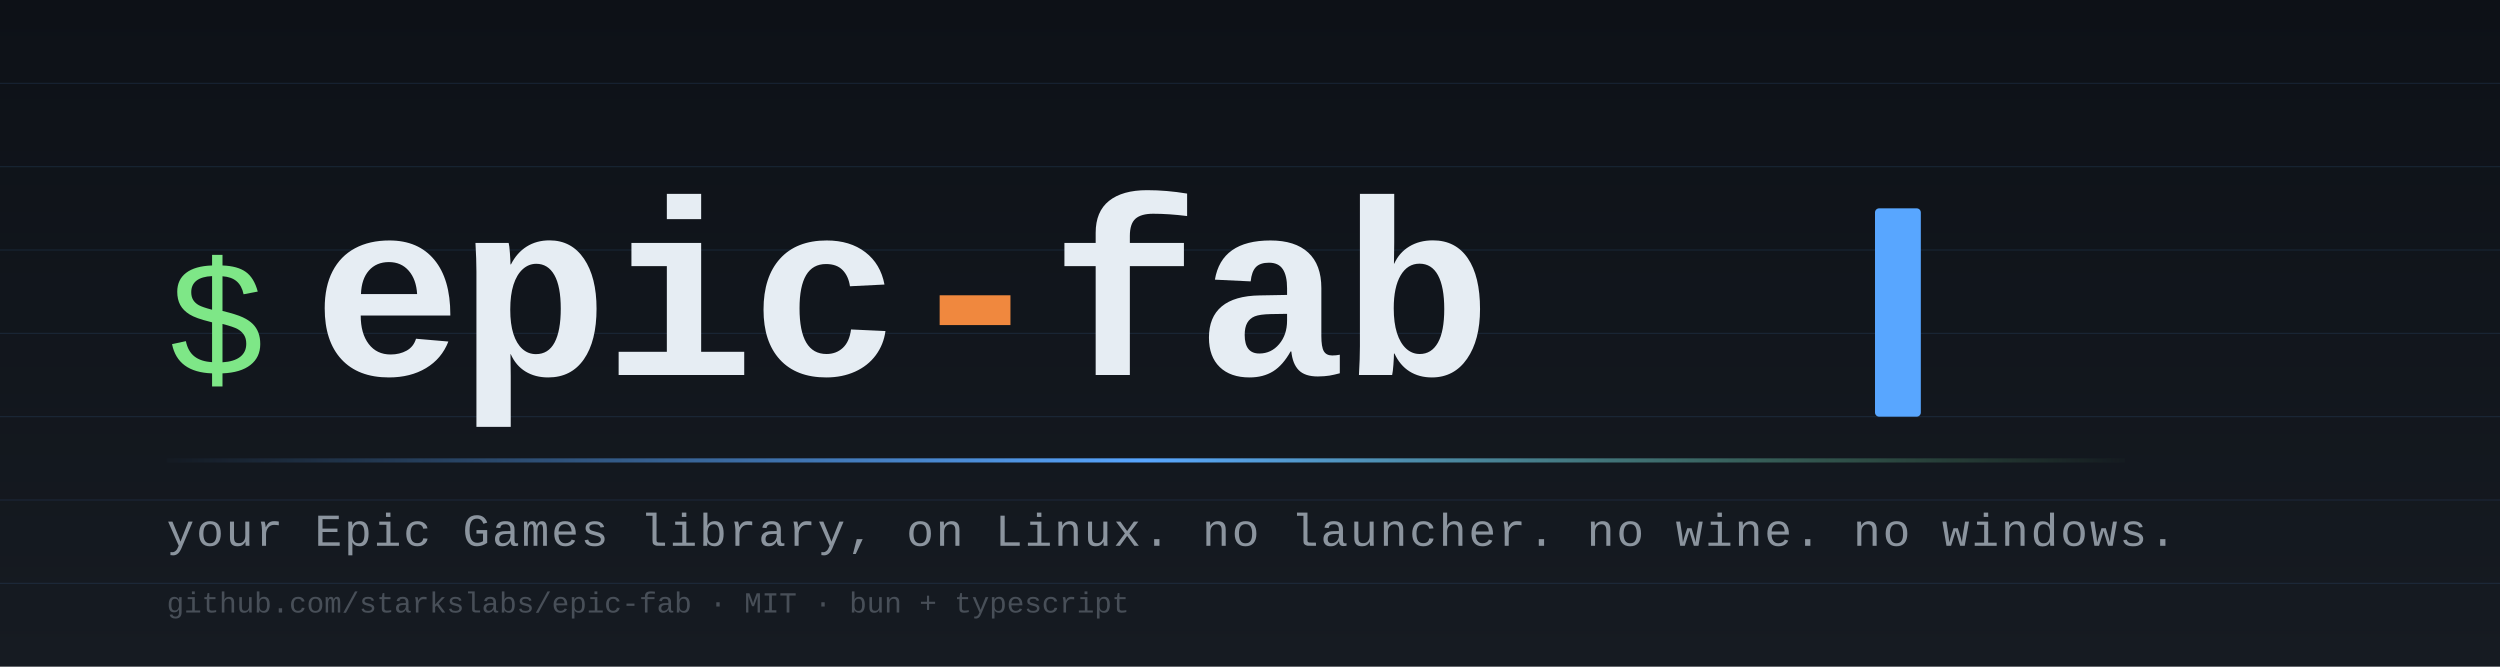
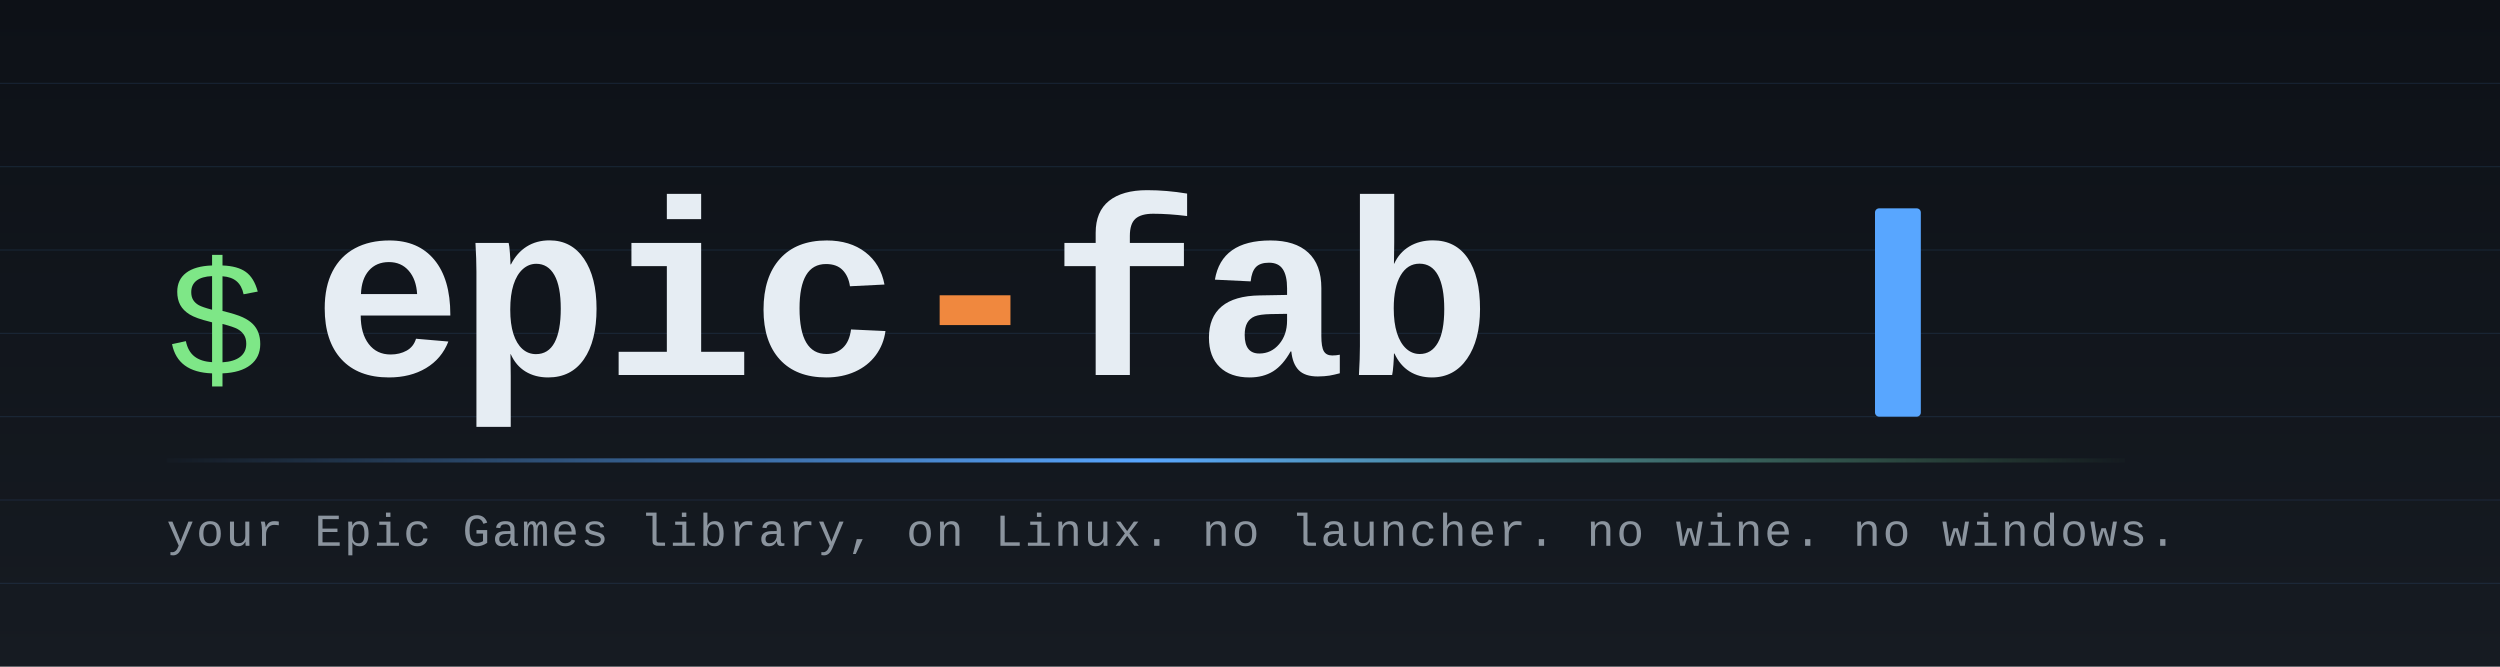
<svg xmlns="http://www.w3.org/2000/svg" viewBox="0 0 1200 320" role="img" aria-label="epic-fab — your Epic library, on Linux">
  <defs>
    <linearGradient id="bg" x1="0" y1="0" x2="0" y2="1">
      <stop offset="0%" stop-color="#0d1117" />
      <stop offset="100%" stop-color="#161b22" />
    </linearGradient>
    <linearGradient id="accentLine" x1="0" y1="0" x2="1" y2="0">
      <stop offset="0%" stop-color="#58a6ff" stop-opacity="0" />
      <stop offset="50%" stop-color="#58a6ff" stop-opacity="1" />
      <stop offset="100%" stop-color="#7ee787" stop-opacity="0" />
    </linearGradient>
    <style>
      .mono { font-family: "JetBrains Mono", "Fira Code", "SF Mono", Menlo, Monaco, "Courier New", monospace; }
      .word { font-weight: 700; font-size: 120px; letter-spacing: -2px; }
      .dash { fill: #f0883e; }
      .tag  { font-size: 22px; fill: #8b949e; letter-spacing: 1px; }
      .prompt { fill: #7ee787; font-size: 80px; }
      .cursor { fill: #58a6ff; }
      @keyframes blink { 50% { opacity: 0; } }
      .blink { animation: blink 1.06s steps(1) infinite; }
    </style>
  </defs>
  <rect width="1200" height="320" fill="url(#bg)" />
  <g opacity="0.12">
    <line x1="0" y1="40" x2="1200" y2="40" stroke="#58a6ff" stroke-width="0.5" />
    <line x1="0" y1="80" x2="1200" y2="80" stroke="#58a6ff" stroke-width="0.5" />
    <line x1="0" y1="120" x2="1200" y2="120" stroke="#58a6ff" stroke-width="0.5" />
    <line x1="0" y1="160" x2="1200" y2="160" stroke="#58a6ff" stroke-width="0.5" />
    <line x1="0" y1="200" x2="1200" y2="200" stroke="#58a6ff" stroke-width="0.5" />
    <line x1="0" y1="240" x2="1200" y2="240" stroke="#58a6ff" stroke-width="0.5" />
    <line x1="0" y1="280" x2="1200" y2="280" stroke="#58a6ff" stroke-width="0.5" />
  </g>
  <text x="80" y="180" class="mono prompt">$</text>
  <text x="150" y="180" class="mono word" fill="#e6edf3">epic<tspan class="dash">-</tspan>fab</text>
  <rect class="cursor blink" x="900" y="100" width="22" height="100" rx="2" />
  <rect x="80" y="220" width="940" height="2" fill="url(#accentLine)" />
  <text x="80" y="262" class="mono tag">your Epic Games library, on Linux. no launcher. no wine. no windows.</text>
-   <text x="80" y="294" class="mono" font-size="14" fill="#484f58">github.com/starkslabs/epic-fab · MIT · bun + typescript</text>
</svg>
